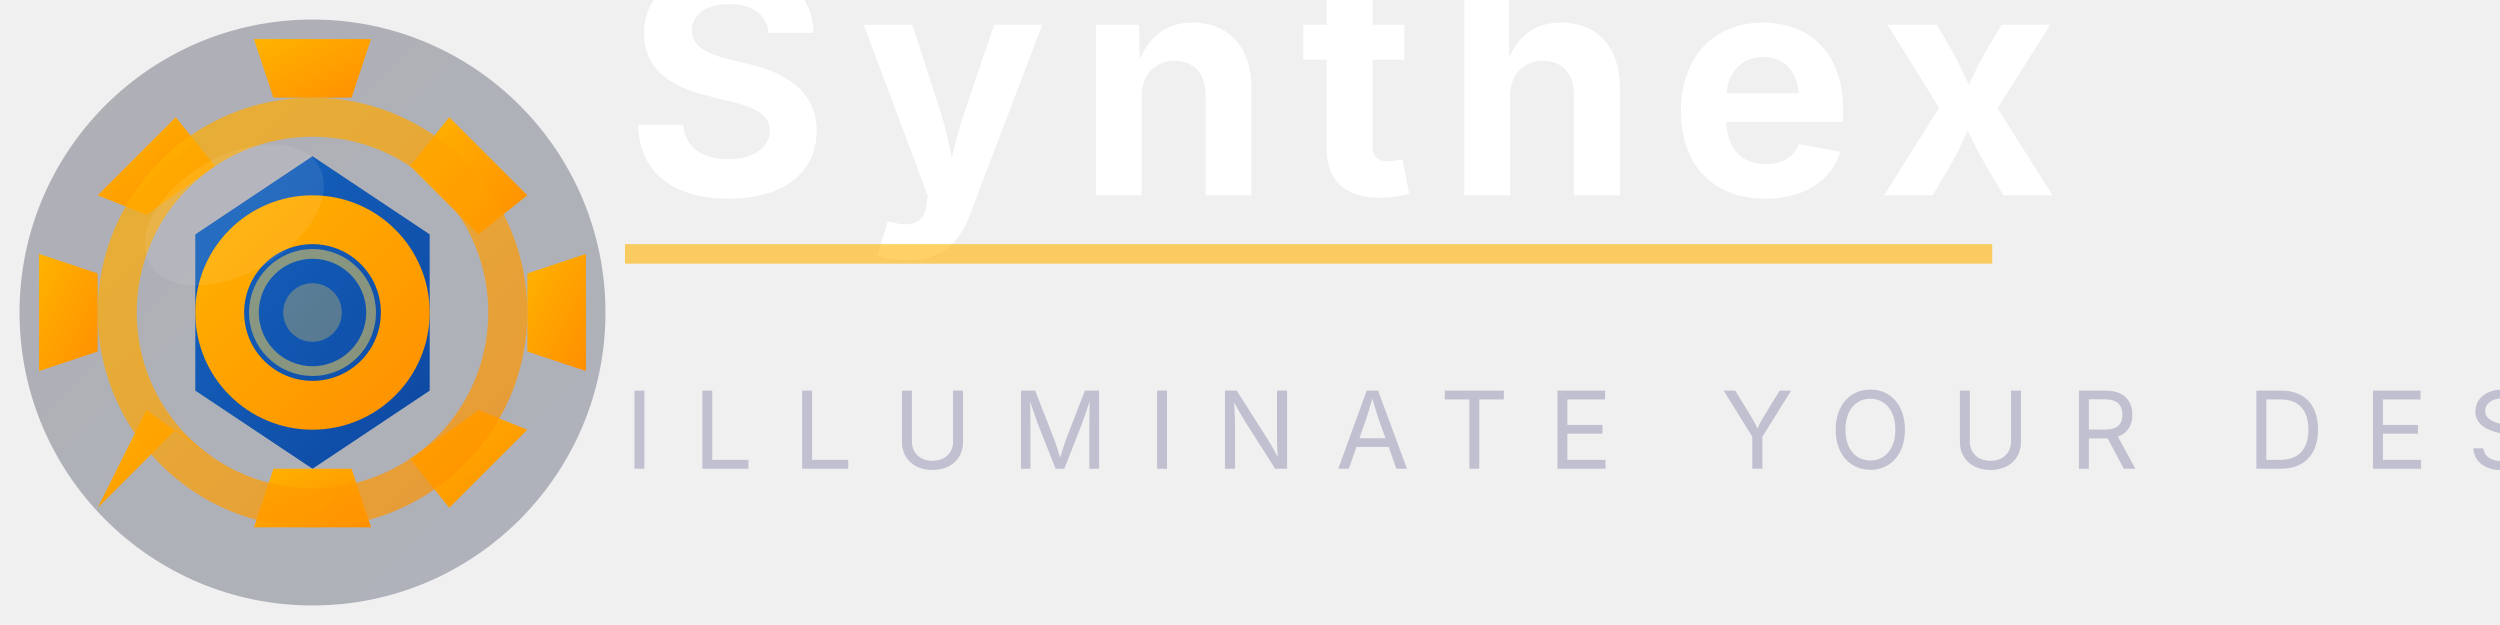
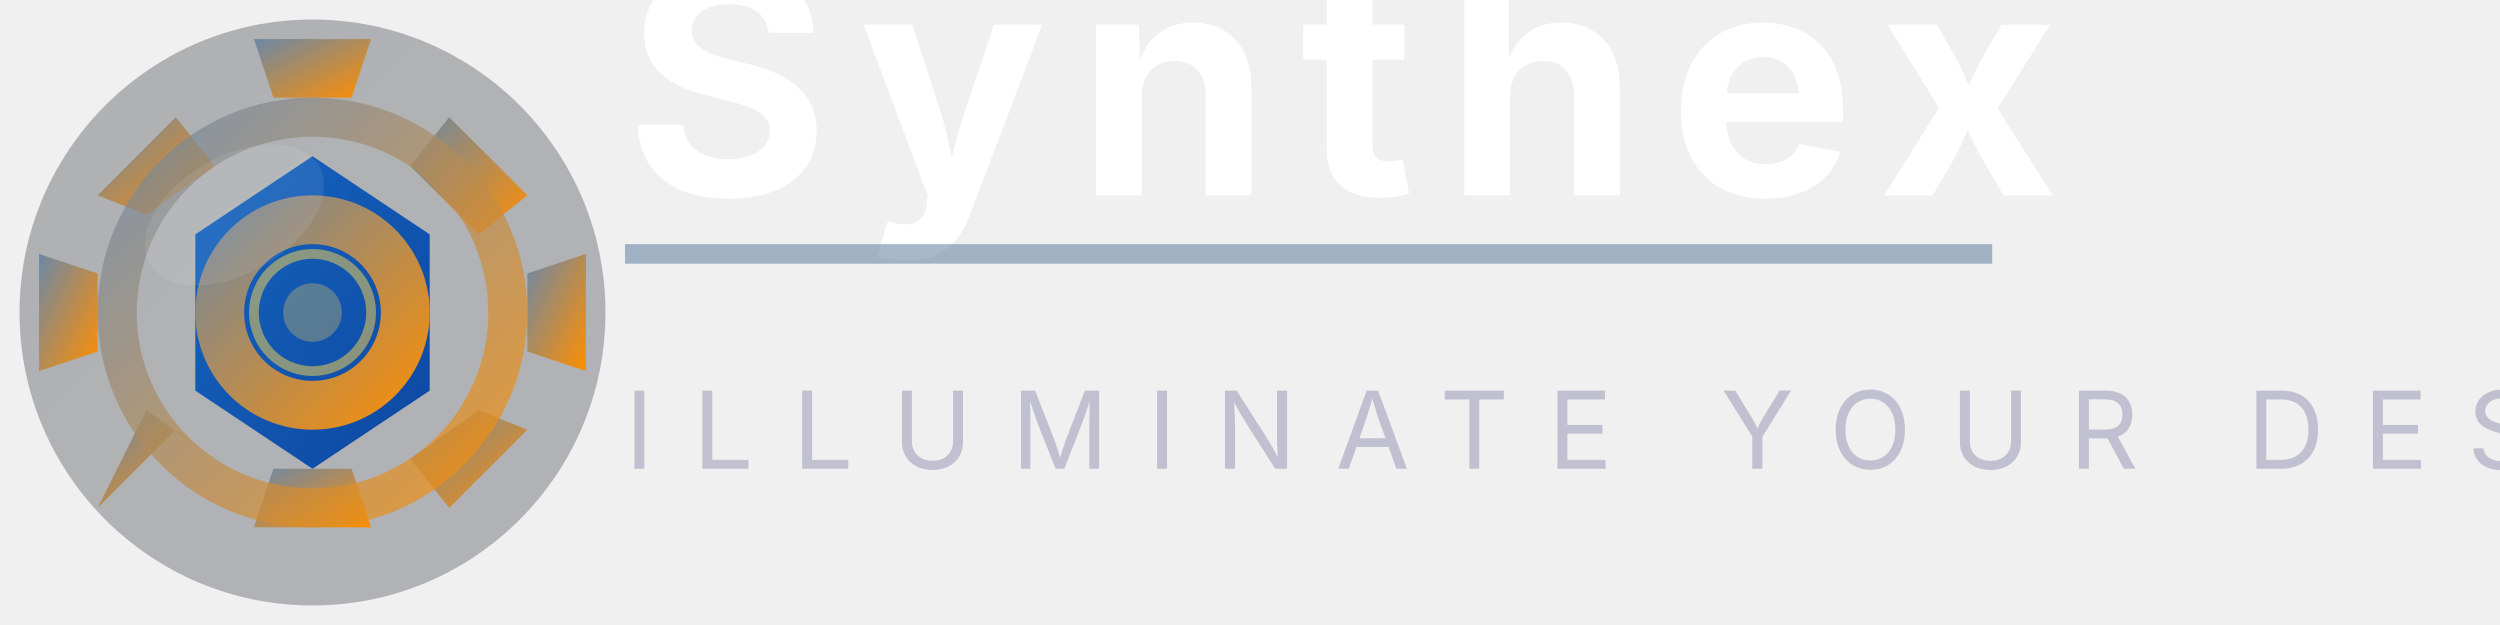
<svg xmlns="http://www.w3.org/2000/svg" viewBox="0 0 256 64" width="256" height="64">
  <defs>
    <linearGradient id="amberGradient" x1="0%" y1="0%" x2="100%" y2="100%">
-       <stop offset="0%" style="stop-color:#FFB300;stop-opacity:1" />
+       <stop offset="0%" style="stop-color:#6C88A8;stop-opacity:1" />
      <stop offset="100%" style="stop-color:#FF8F00;stop-opacity:1" />
    </linearGradient>
    <linearGradient id="bgGradient" x1="0%" y1="0%" x2="100%" y2="100%">
-       <stop offset="0%" style="stop-color:#1A1A2E;stop-opacity:1" />
-       <stop offset="100%" style="stop-color:#16213E;stop-opacity:1" />
+       <stop offset="0%" style="stop-color:#171D24;stop-opacity:1" />
+       <stop offset="100%" style="stop-color:#1E242F;stop-opacity:1" />
    </linearGradient>
    <linearGradient id="blueGradient" x1="0%" y1="0%" x2="100%" y2="100%">
      <stop offset="0%" style="stop-color:#1565C0;stop-opacity:1" />
      <stop offset="100%" style="stop-color:#0D47A1;stop-opacity:1" />
    </linearGradient>
  </defs>
  <circle cx="32" cy="32" r="30" fill="url(#bgGradient)" opacity="0.3" />
  <g fill="url(#amberGradient)">
    <polygon points="26,4 38,4 36,10 28,10" />
    <polygon points="46,12 54,20 49,24 42,17" />
    <polygon points="60,26 60,38 54,36 54,28" />
    <polygon points="54,44 46,52 42,47 49,42" />
    <polygon points="38,54 26,54 28,48 36,48" />
    <polygon points="10,52 18,44 22,47 15,42" />
    <polygon points="4,38 4,26 10,28 10,36" />
    <polygon points="10,20 18,12 22,17 15,22" />
  </g>
  <circle cx="32" cy="32" r="20" fill="none" stroke="url(#amberGradient)" stroke-width="4" opacity="0.7" />
  <polygon points="32,16 44,24 44,40 32,48 20,40 20,24" fill="url(#blueGradient)" />
  <mask id="centerCutout">
    <rect x="0" y="0" width="64" height="64" fill="white" />
    <circle cx="32" cy="32" r="7" fill="black" />
  </mask>
  <circle cx="32" cy="32" r="12" fill="url(#amberGradient)" mask="url(#centerCutout)" />
  <circle cx="32" cy="32" r="6" fill="none" stroke="#FFD54F" stroke-width="1" opacity="0.5" />
  <circle cx="32" cy="32" r="3" fill="#FFD54F" opacity="0.3" />
  <ellipse cx="24" cy="22" rx="10" ry="6" fill="white" opacity="0.08" transform="rotate(-30,24,22)" />
  <g transform="translate(64, 20)">
    <text x="0" y="0" font-family="'Inter','Segoe UI',Arial,sans-serif" font-size="32" font-weight="700" fill="#FFFFFF" letter-spacing="3">
      Synthex
    </text>
-     <line x1="0" y1="6" x2="140" y2="6" stroke="#FFB300" stroke-width="2" opacity="0.6" />
+     <line x1="0" y1="6" x2="140" y2="6" stroke="#6C88A8" stroke-width="2" opacity="0.6" />
    <text x="0" y="28" font-family="'Inter','Segoe UI',Arial,sans-serif" font-size="11" font-weight="400" fill="#C0C0D0" letter-spacing="4">
      ILLUMINATE YOUR DESKTOP
    </text>
  </g>
</svg>
